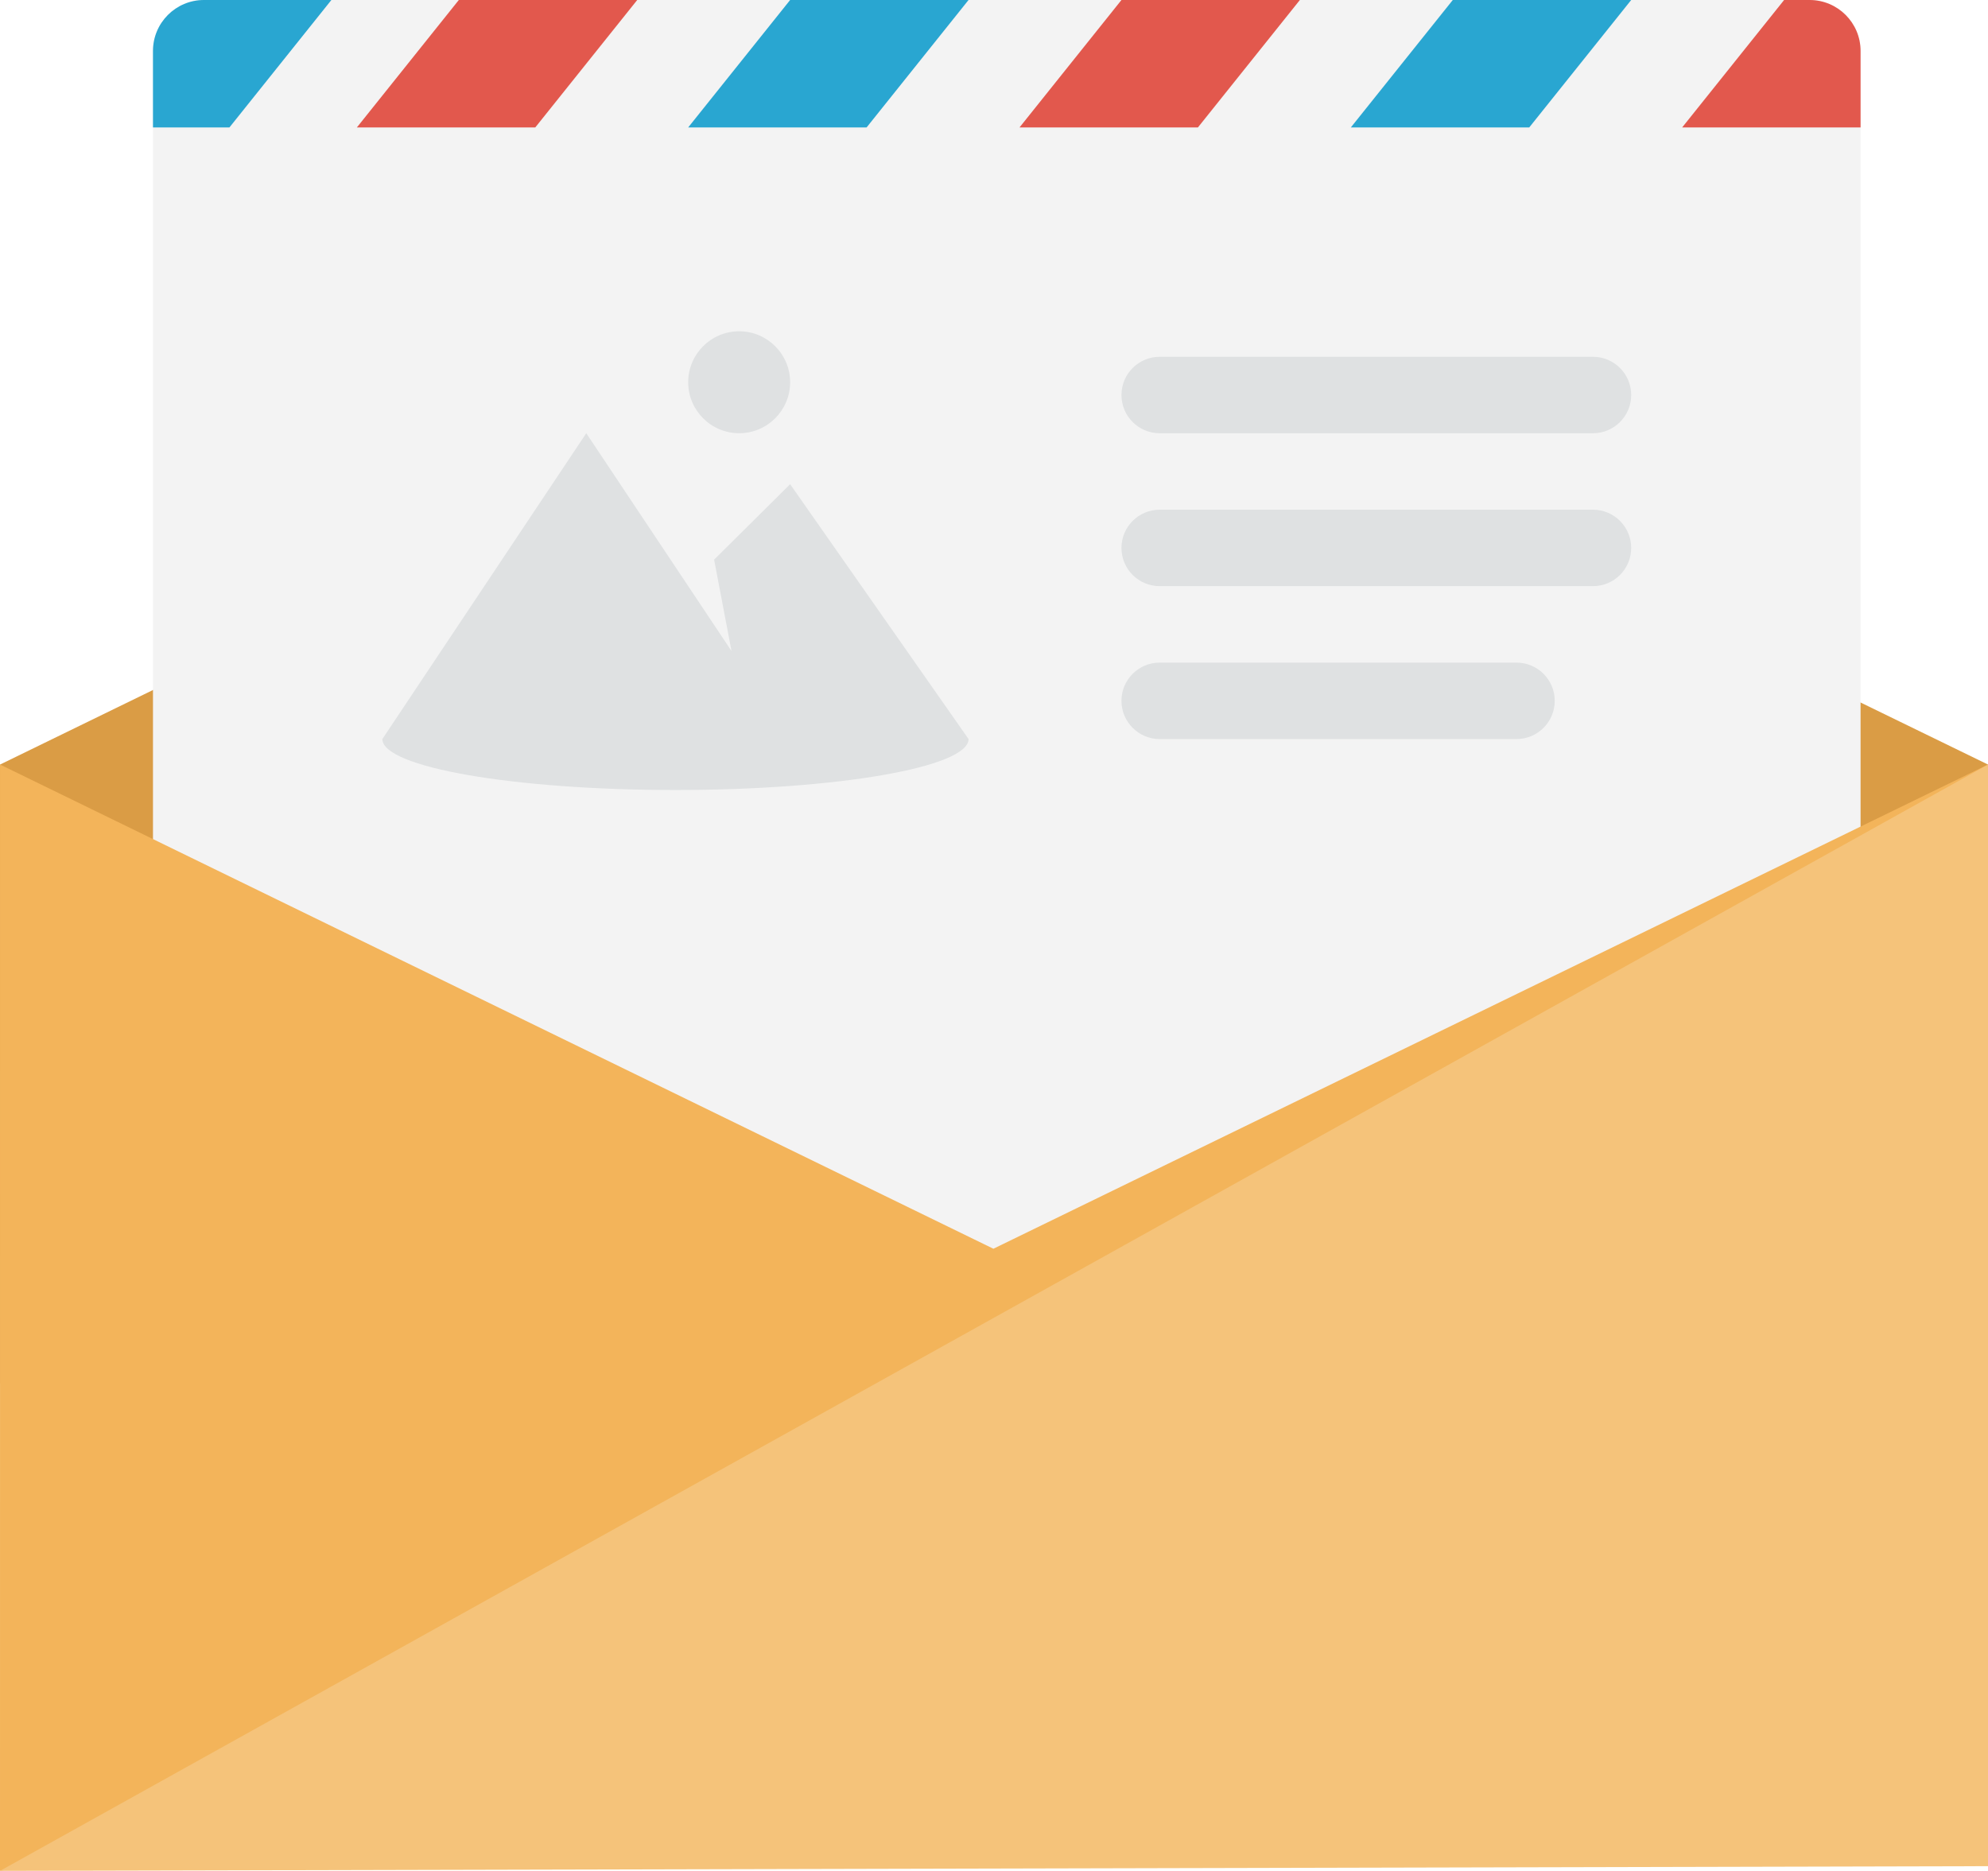
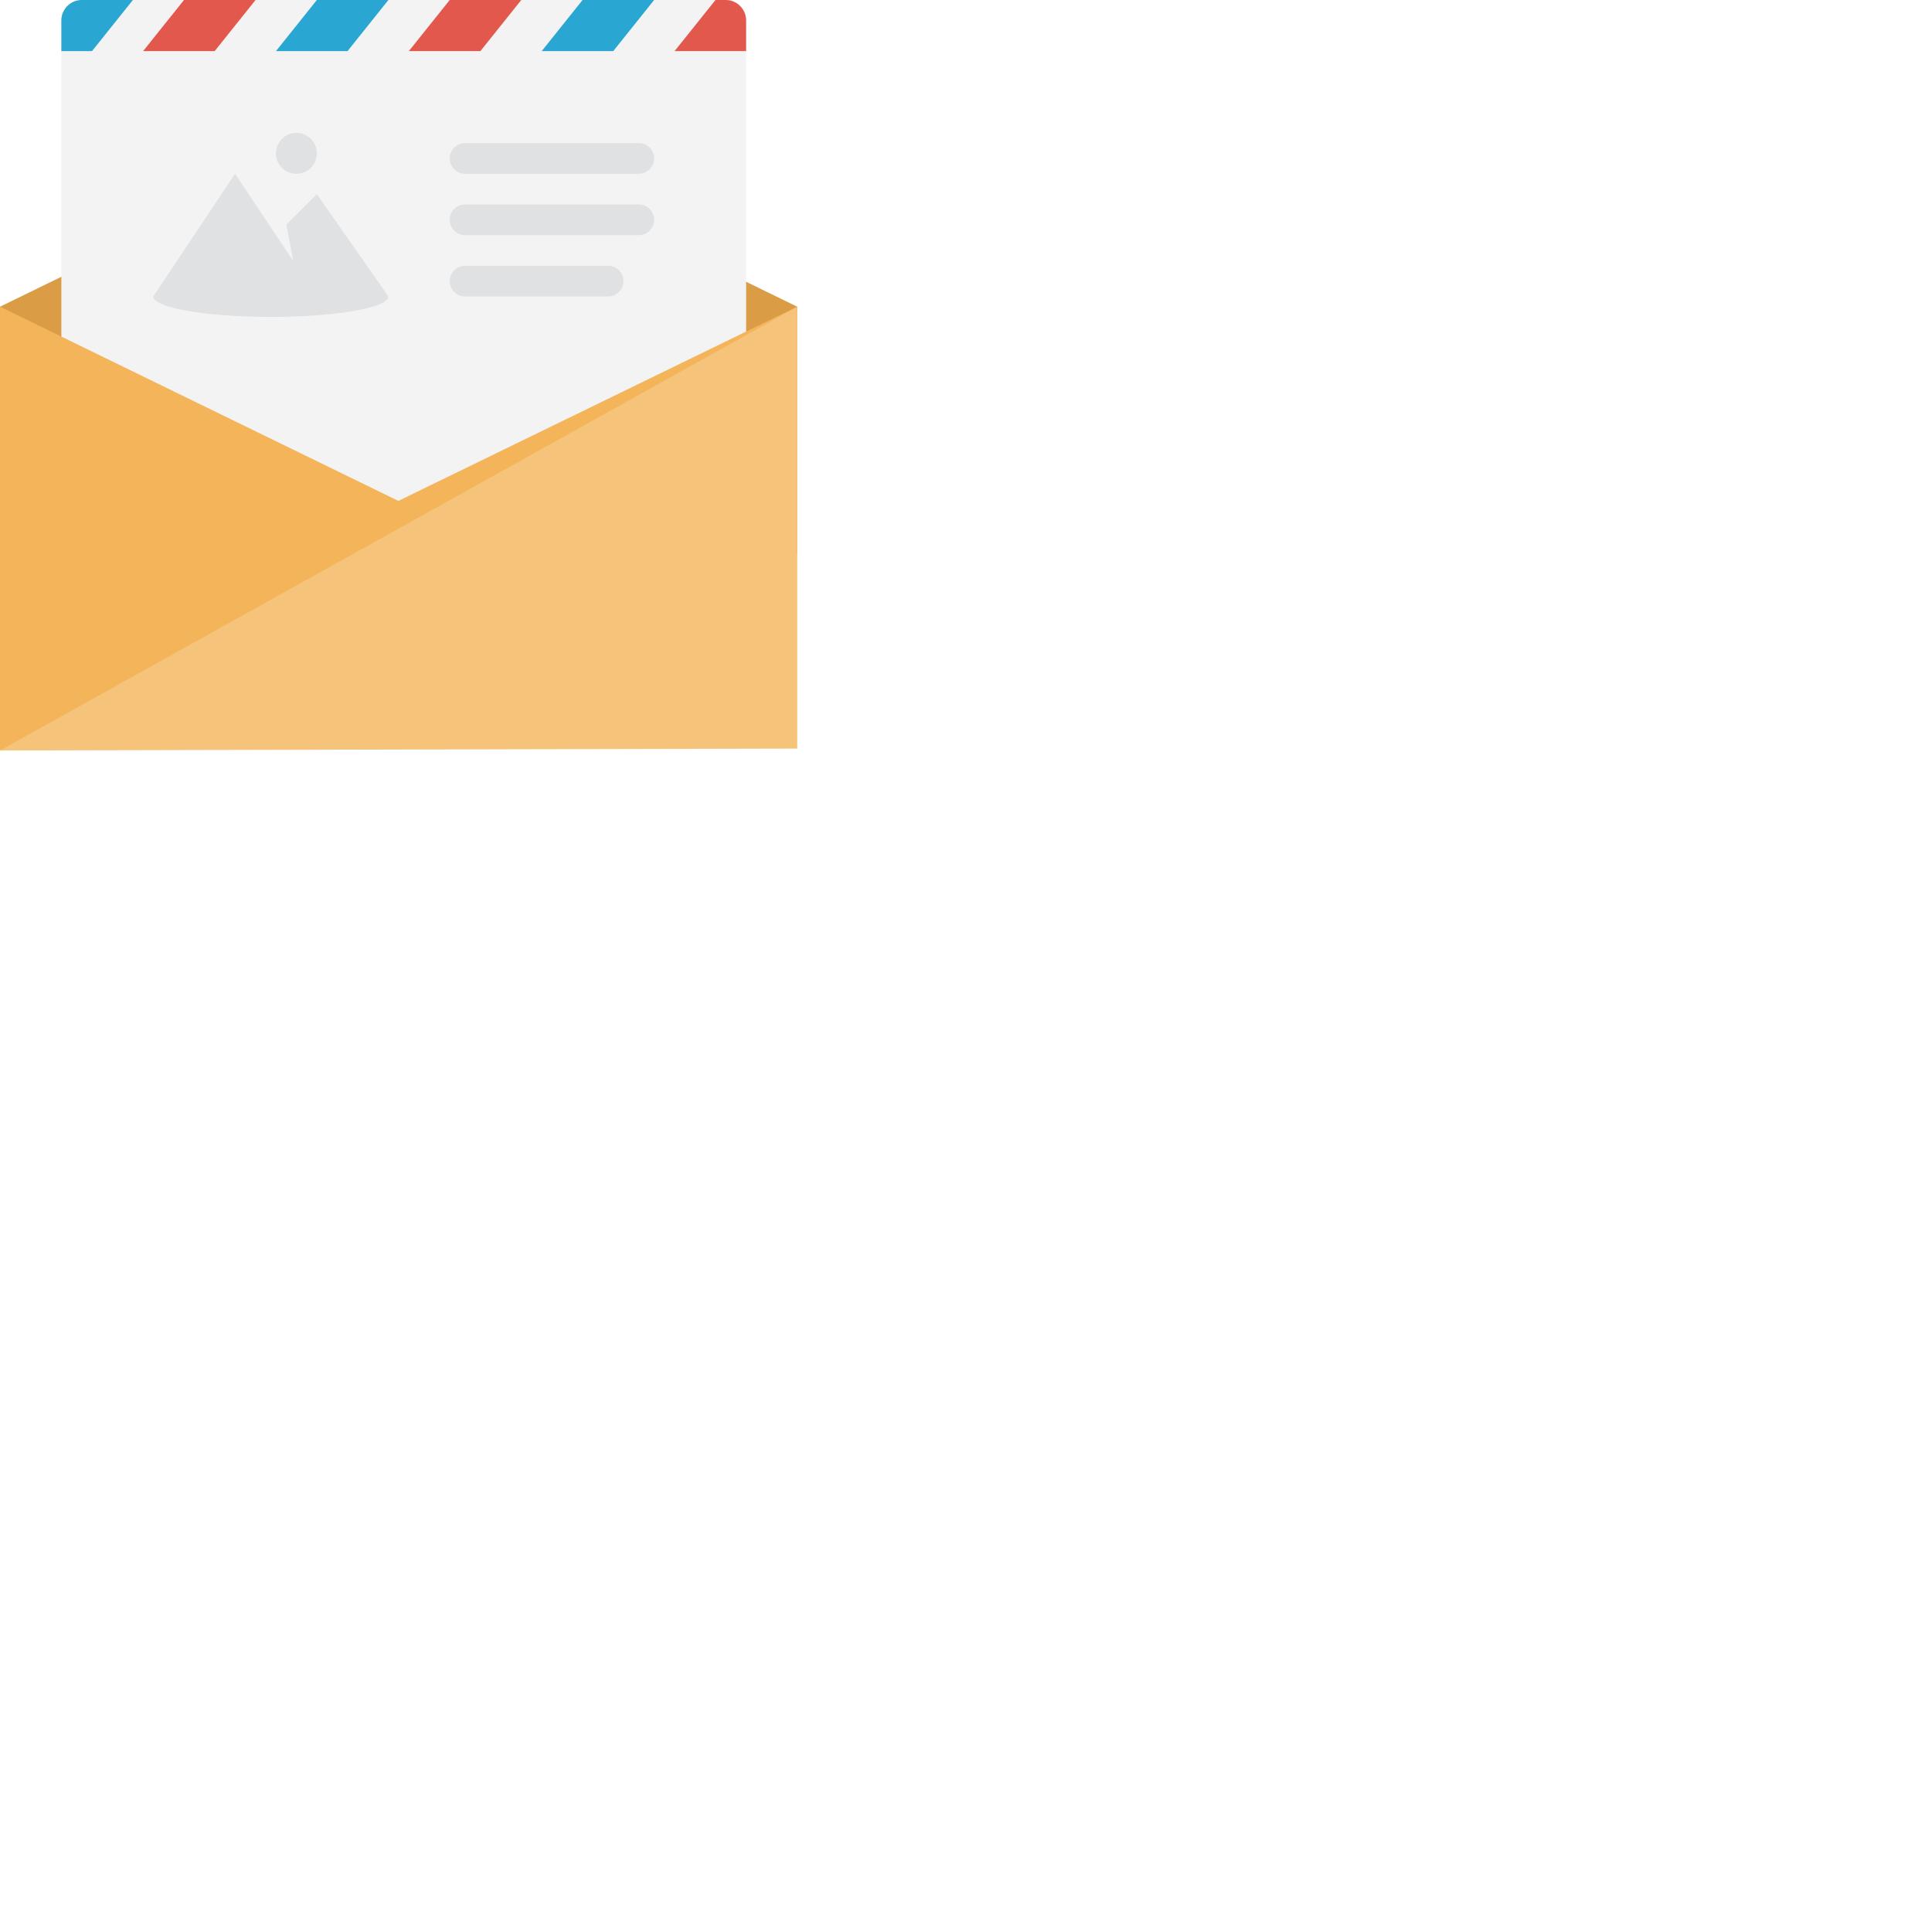
- <svg xmlns="http://www.w3.org/2000/svg" version="1.1" baseProfile="tiny" id="Layer_1" viewBox="0 0 243.367 229.042">
+ <svg xmlns="http://www.w3.org/2000/svg" version="1.1" width="589.118" height="589.647" viewBox="0 0 589.118 589.647" overflow="visible" enable-background="new 0 0 589.118 589.647" xml:space="preserve">
  <path fill="#DA9C45" d="M243.367,169.327V93.6L121.609,34.32L0.007,93.6v75.727c28.592,35.618,72.459,58.434,121.68,58.434  C170.906,227.76,214.775,204.945,243.367,169.327z" />
  <path fill="#F3F3F3" d="M24.968,0h196.56c3.443,0,6.24,2.792,6.24,6.24v143.52c0,3.443-2.797,6.24-6.24,6.24H24.968  c-3.444,0-6.24-2.797-6.24-6.24V6.24C18.728,2.792,21.523,0,24.968,0z" />
  <path fill="#29A6D1" d="M84.247,15.6h21.841L118.567,0h-21.84L84.247,15.6z M177.848,0l-12.48,15.6h21.84L199.688,0H177.848z   M18.728,6.24v9.36h9.36L40.567,0h-15.6C21.523,0,18.728,2.792,18.728,6.24z" />
  <path fill="#E2584D" d="M124.808,15.6h21.84L159.128,0h-21.841L124.808,15.6z M43.688,15.6h21.84L78.008,0h-21.84L43.688,15.6z   M221.527,0h-3.12l-12.479,15.6h21.84V6.24C227.768,2.792,224.971,0,221.527,0z" />
  <path fill="#DFE1E2" d="M195.008,62.4h-53.04c-2.584,0-4.681,2.093-4.681,4.68c0,2.587,2.097,4.68,4.681,4.68h53.04  c2.583,0,4.68-2.093,4.68-4.68C199.688,64.494,197.591,62.4,195.008,62.4z M185.647,81.12h-43.68c-2.584,0-4.681,2.096-4.681,4.677  c0,2.586,2.097,4.683,4.681,4.683h43.68c2.584,0,4.68-2.096,4.68-4.683C190.327,83.216,188.231,81.12,185.647,81.12z M87.421,68.515  L89.549,79.7L71.768,53.037l-24.96,37.44c0,3.446,16.062,6.24,35.88,6.24s35.88-2.794,35.88-6.24l-21.84-31.2L87.421,68.515z   M90.487,53.037c3.444,0,6.24-2.795,6.24-6.24c0-3.445-2.796-6.24-6.24-6.24s-6.24,2.795-6.24,6.24  C84.247,50.242,87.043,53.037,90.487,53.037z M141.968,53.04h53.04c2.583,0,4.68-2.093,4.68-4.68c0-2.587-2.097-4.68-4.68-4.68  h-53.04c-2.584,0-4.681,2.093-4.681,4.68C137.287,50.947,139.384,53.04,141.968,53.04z" />
  <path fill="#F3B45A" d="M243.367,169.327V93.6l-121.758,59.277L0.007,93.6L0,229.042L243.367,169.327z" />
  <path fill="#F5C37A" d="M243.367,93.6L0,229.042l243.367-0.576V93.6z" />
</svg>
